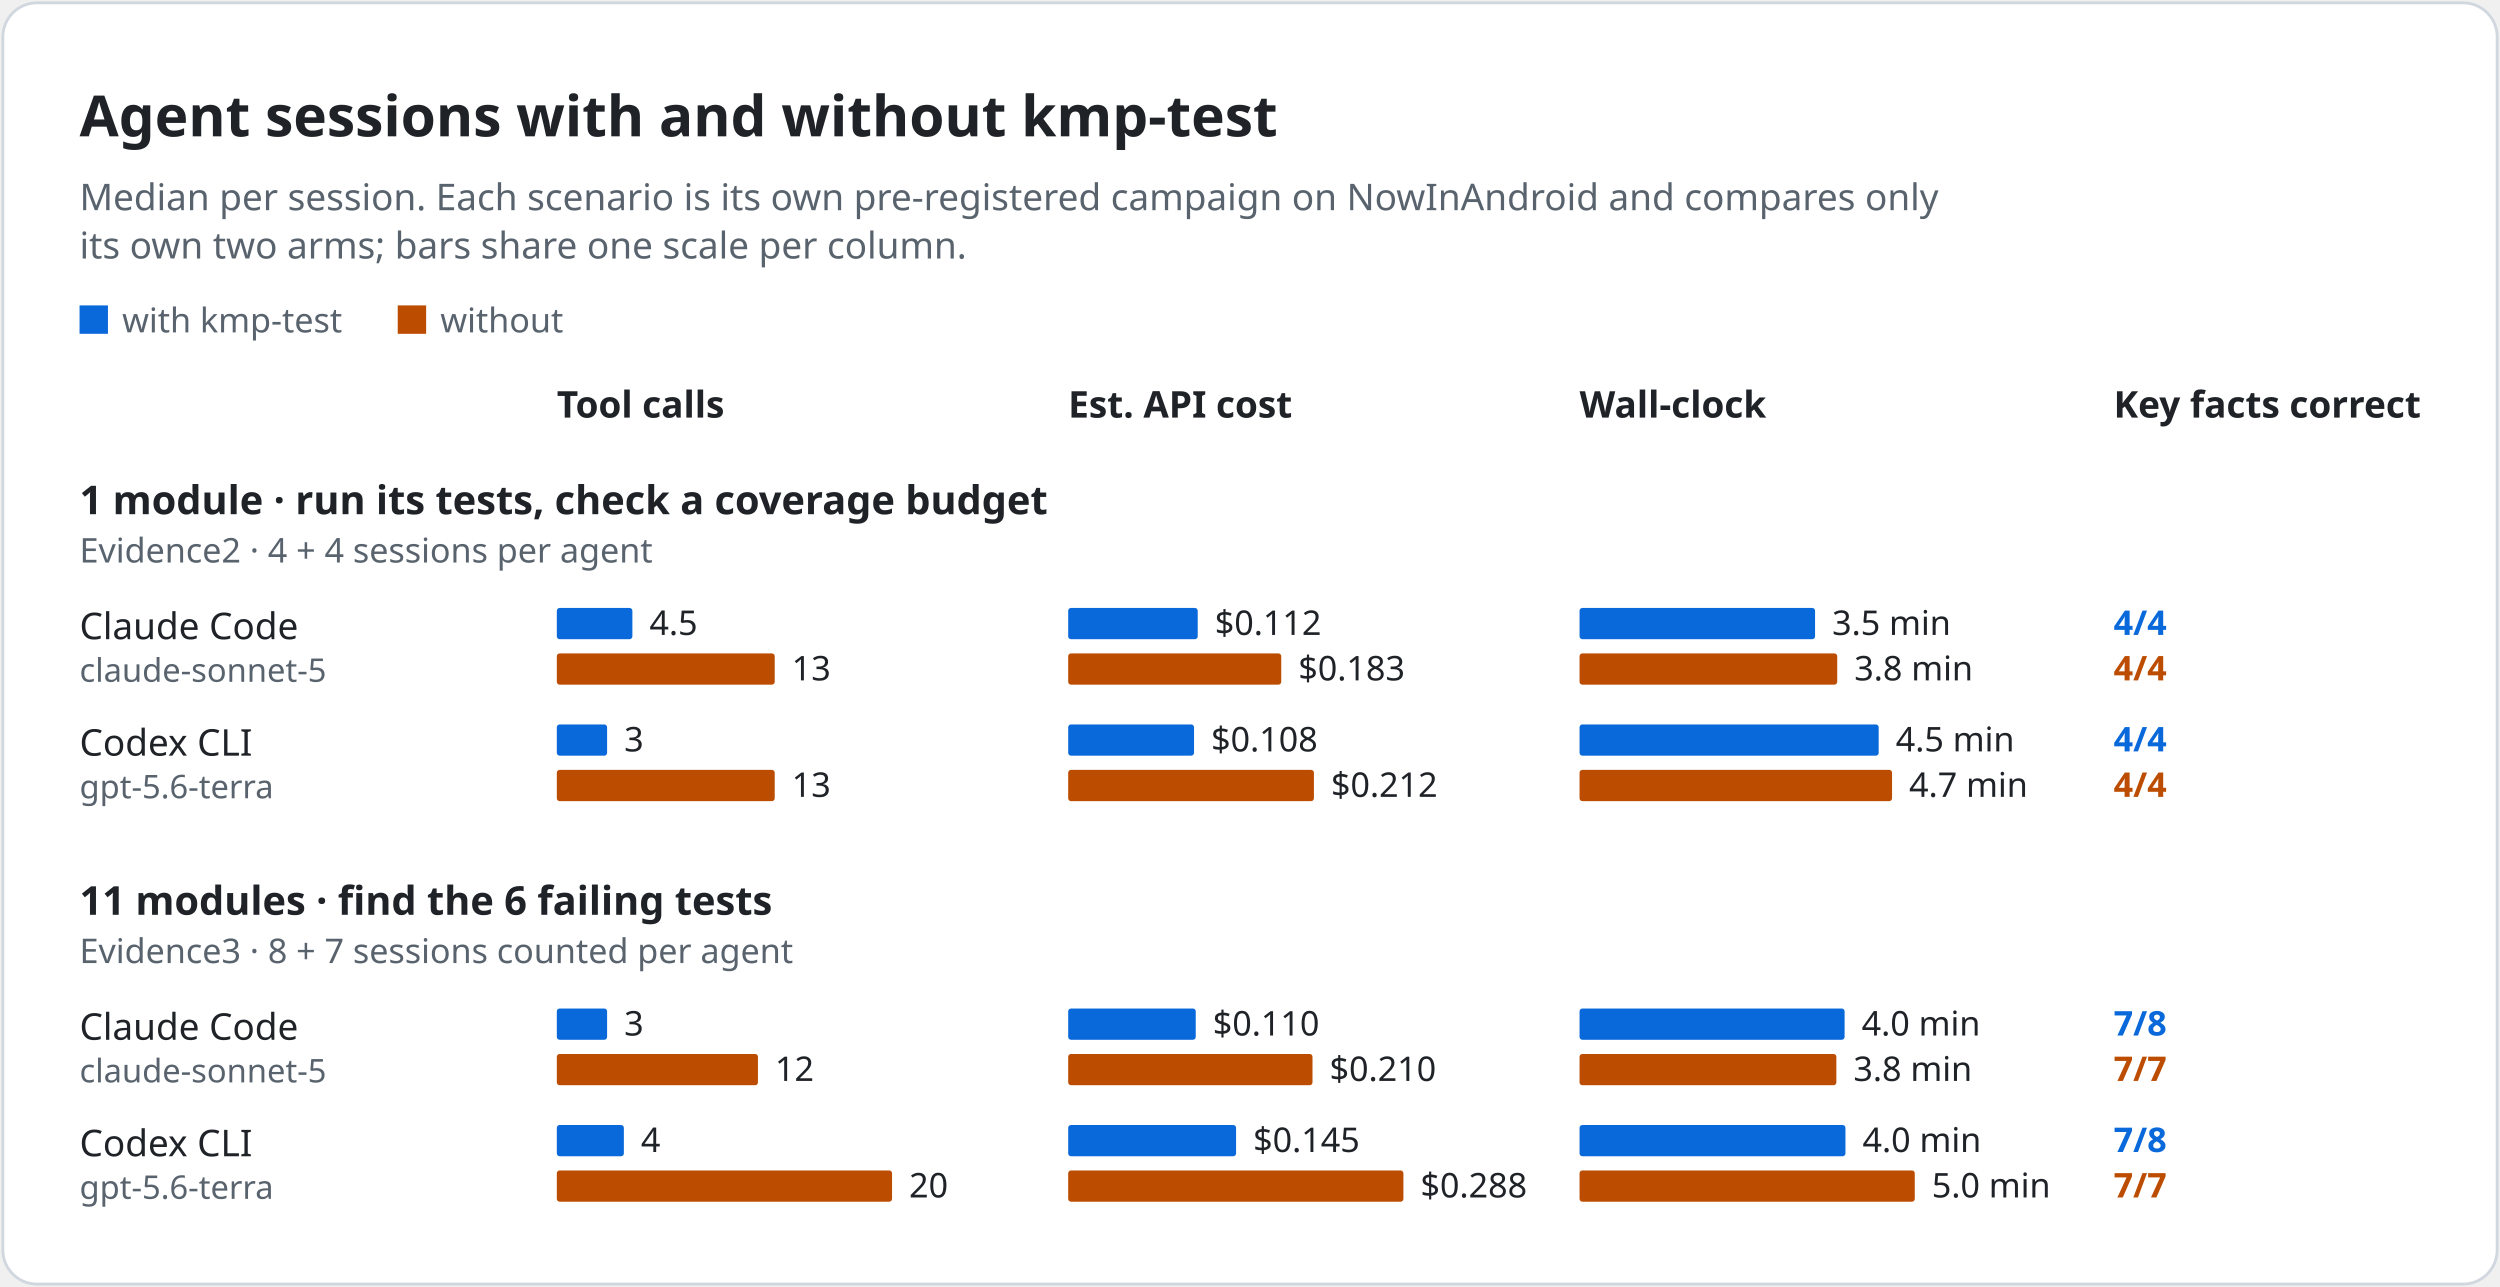
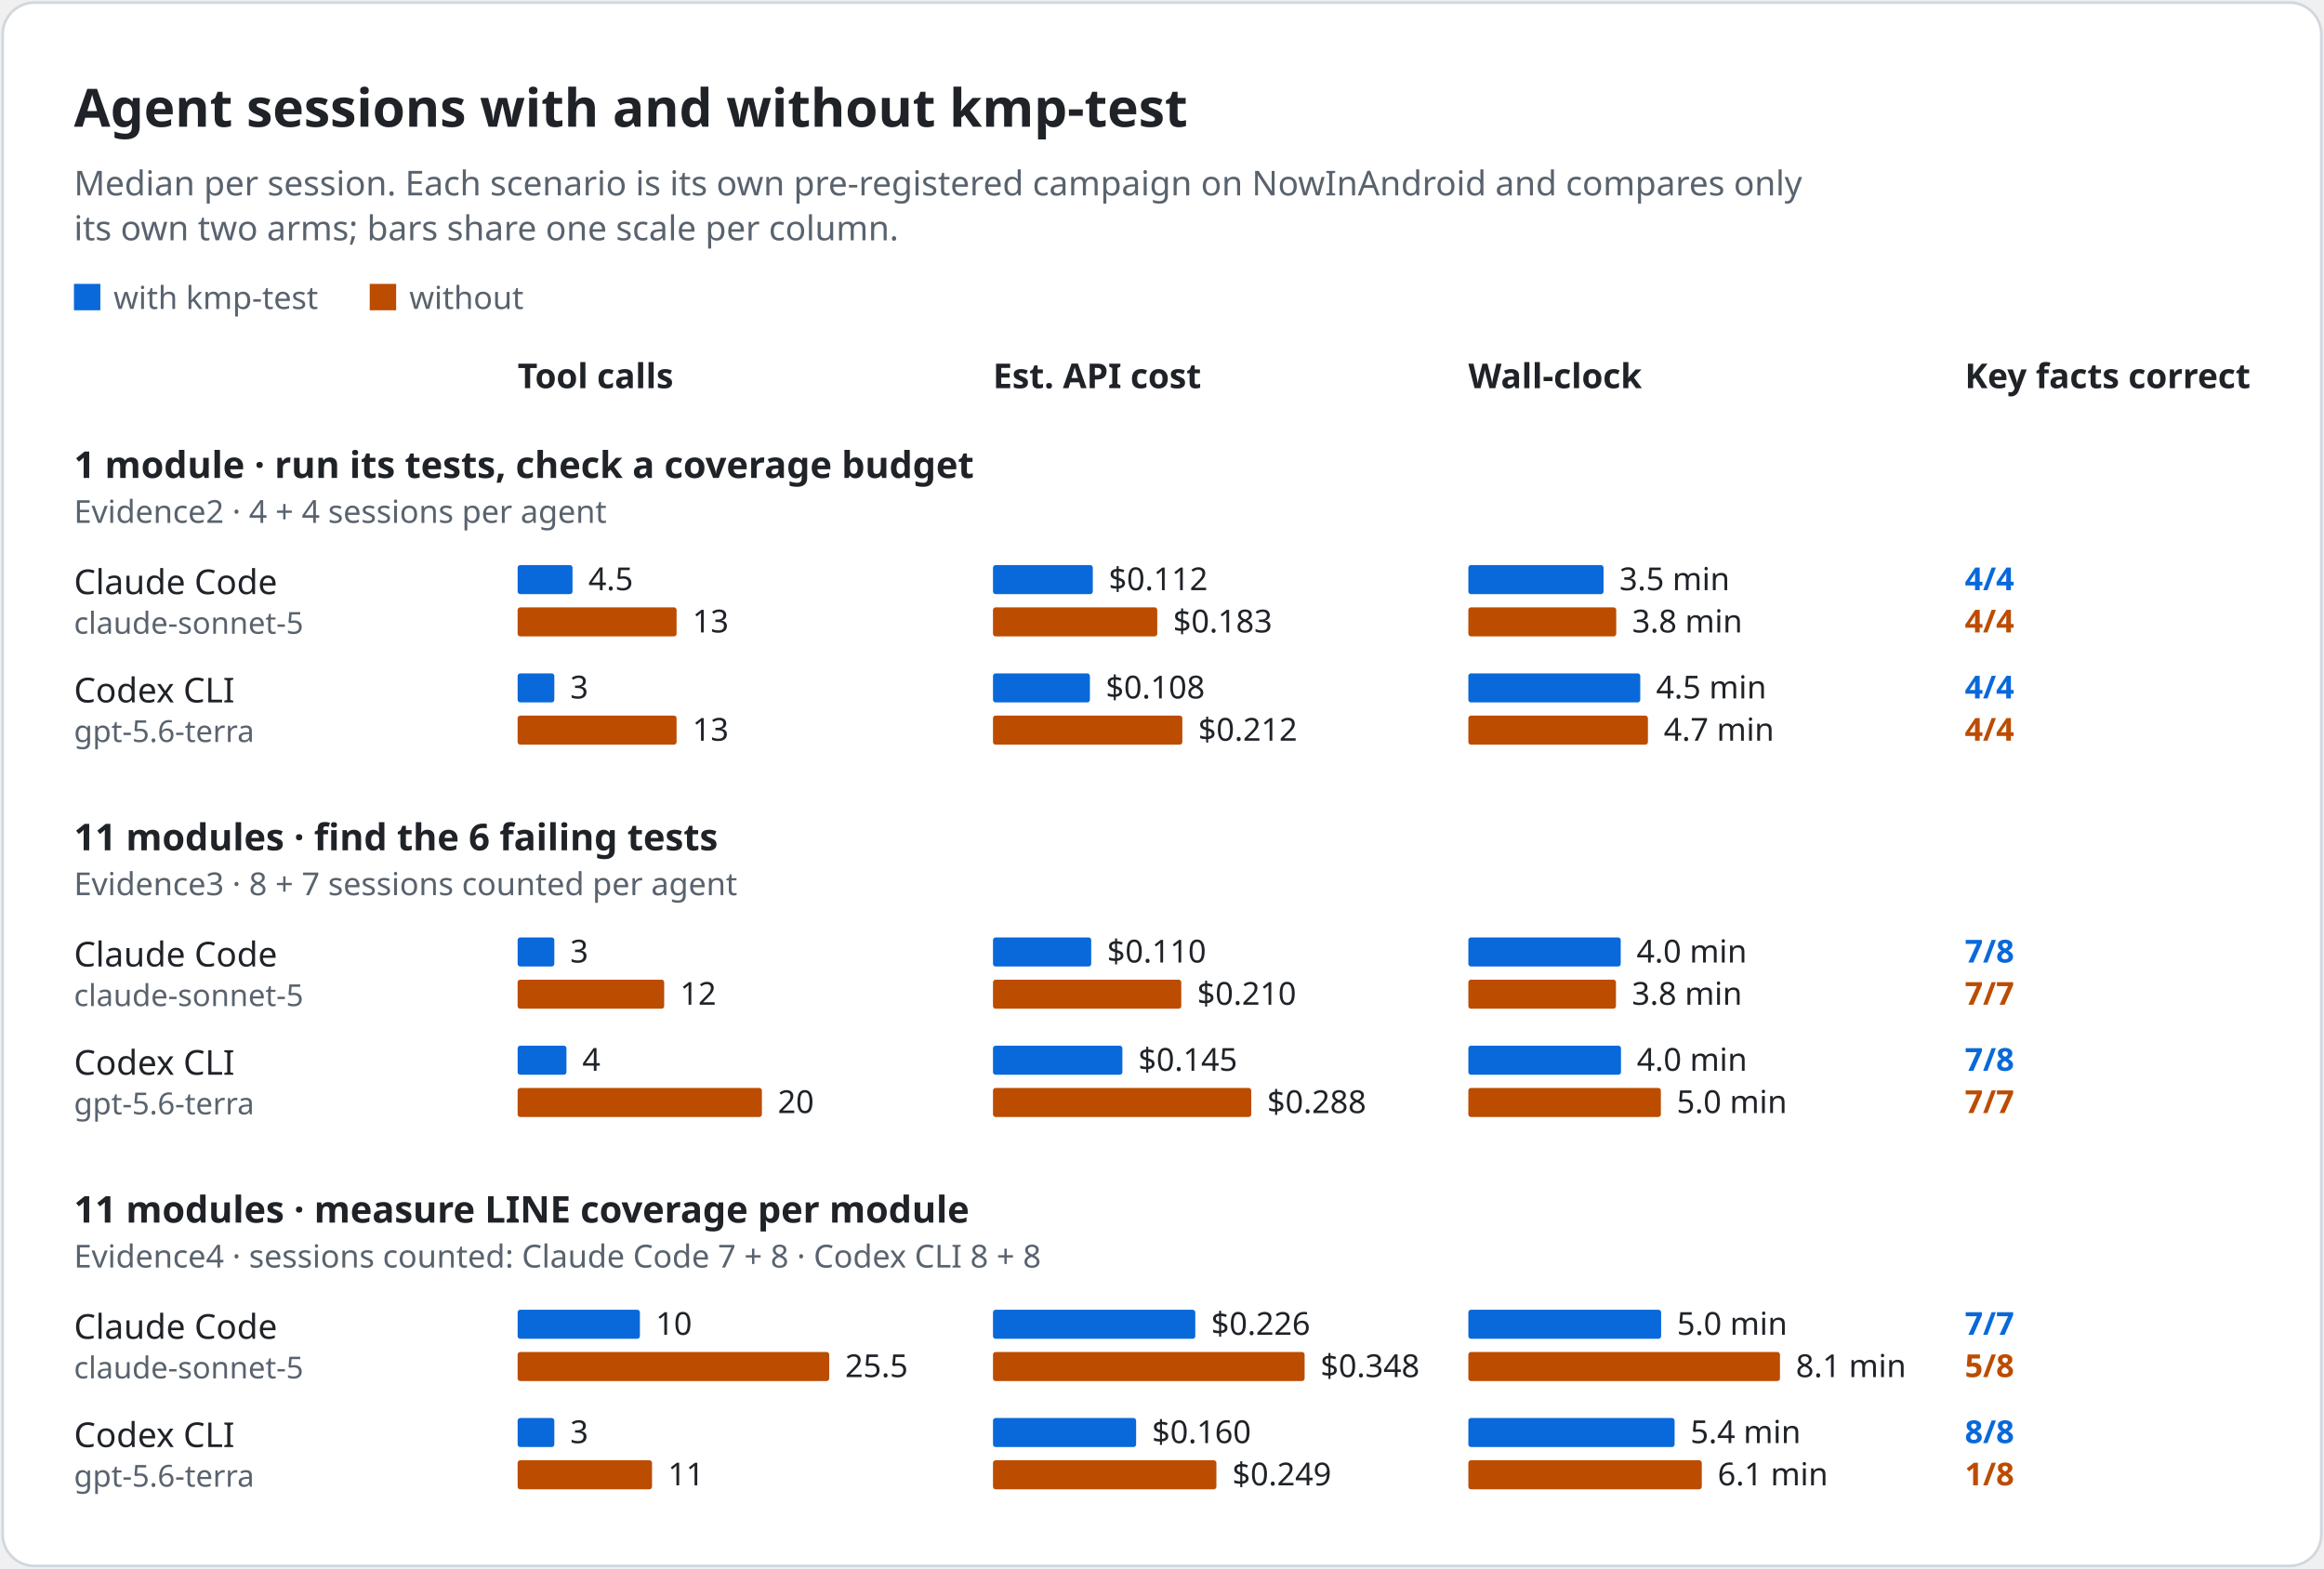
- <svg xmlns="http://www.w3.org/2000/svg" viewBox="0 0 880 453" width="880" height="453" role="img" font-family="-apple-system, BlinkMacSystemFont, 'Segoe UI', 'Noto Sans', Helvetica, Arial, sans-serif">
-   <rect x="1" y="1" width="878" height="451" rx="12" fill="#ffffff" stroke="#d0d7de" stroke-width="1" />
+ <svg xmlns="http://www.w3.org/2000/svg" viewBox="0 0 880 594" width="880" height="594" role="img" font-family="-apple-system, BlinkMacSystemFont, 'Segoe UI', 'Noto Sans', Helvetica, Arial, sans-serif">
+   <rect x="1" y="1" width="878" height="592" rx="12" fill="#ffffff" stroke="#d0d7de" stroke-width="1" />
  <text x="28.0" y="48.0" font-size="20" font-weight="600" fill="#1f2328">Agent sessions with and without kmp-test</text>
  <text x="28.0" y="74.0" font-size="13" font-weight="400" fill="#59636e">Median per session. Each scenario is its own pre-registered campaign on NowInAndroid and compares only</text>
  <text x="28.0" y="91.0" font-size="13" font-weight="400" fill="#59636e">its own two arms; bars share one scale per column.</text>
  <rect x="28.0" y="107.5" width="10.0" height="10" rx="0" fill="#0969da" />
  <text x="43.0" y="117.0" font-size="12" font-weight="400" fill="#59636e">with kmp-test</text>
  <rect x="140.0" y="107.5" width="10.0" height="10" rx="0" fill="#bc4c00" />
  <text x="155.0" y="117.0" font-size="12" font-weight="400" fill="#59636e">without</text>
  <text x="196.0" y="147.0" font-size="13" font-weight="600" fill="#1f2328">Tool calls</text>
  <text x="376.0" y="147.0" font-size="13" font-weight="600" fill="#1f2328">Est. API cost</text>
  <text x="556.0" y="147.0" font-size="13" font-weight="600" fill="#1f2328">Wall-clock</text>
  <text x="744.0" y="147.0" font-size="13" font-weight="600" fill="#1f2328">Key facts correct</text>
  <text x="28.0" y="181.0" font-size="14" font-weight="600" fill="#1f2328">1 module · run its tests, check a coverage budget</text>
  <text x="28.0" y="198.0" font-size="12" font-weight="400" fill="#59636e">Evidence2 · 4 + 4 sessions per agent</text>
  <text x="28.0" y="225.0" font-size="13" font-weight="500" fill="#1f2328">Claude Code</text>
  <text x="28.0" y="240.0" font-size="11.5" font-weight="400" fill="#59636e">claude-sonnet-5</text>
-   <rect x="196.0" y="214.0" width="26.6" height="11" rx="1" fill="#0969da" />
-   <text x="228.6" y="223.5" font-size="12" font-weight="400" fill="#1f2328">4.5</text>
-   <rect x="196.0" y="230.0" width="76.7" height="11" rx="1" fill="#bc4c00" />
-   <text x="278.7" y="239.5" font-size="12" font-weight="400" fill="#1f2328">13</text>
-   <rect x="376.0" y="214.0" width="45.6" height="11" rx="1" fill="#0969da" />
-   <text x="427.6" y="223.5" font-size="12" font-weight="400" fill="#1f2328">$0.112</text>
-   <rect x="376.0" y="230.0" width="75.0" height="11" rx="1" fill="#bc4c00" />
-   <text x="457.0" y="239.5" font-size="12" font-weight="400" fill="#1f2328">$0.183</text>
-   <rect x="556.0" y="214.0" width="82.9" height="11" rx="1" fill="#0969da" />
-   <text x="644.9" y="223.5" font-size="12" font-weight="400" fill="#1f2328">3.5 min</text>
-   <rect x="556.0" y="230.0" width="90.7" height="11" rx="1" fill="#bc4c00" />
-   <text x="652.7" y="239.5" font-size="12" font-weight="400" fill="#1f2328">3.8 min</text>
+   <rect x="196.0" y="214.0" width="20.8" height="11" rx="1" fill="#0969da" />
+   <text x="222.8" y="223.5" font-size="12" font-weight="400" fill="#1f2328">4.5</text>
+   <rect x="196.0" y="230.0" width="60.2" height="11" rx="1" fill="#bc4c00" />
+   <text x="262.2" y="239.5" font-size="12" font-weight="400" fill="#1f2328">13</text>
+   <rect x="376.0" y="214.0" width="37.8" height="11" rx="1" fill="#0969da" />
+   <text x="419.8" y="223.5" font-size="12" font-weight="400" fill="#1f2328">$0.112</text>
+   <rect x="376.0" y="230.0" width="62.2" height="11" rx="1" fill="#bc4c00" />
+   <text x="444.2" y="239.5" font-size="12" font-weight="400" fill="#1f2328">$0.183</text>
+   <rect x="556.0" y="214.0" width="51.2" height="11" rx="1" fill="#0969da" />
+   <text x="613.2" y="223.5" font-size="12" font-weight="400" fill="#1f2328">3.5 min</text>
+   <rect x="556.0" y="230.0" width="56.0" height="11" rx="1" fill="#bc4c00" />
+   <text x="618.0" y="239.5" font-size="12" font-weight="400" fill="#1f2328">3.8 min</text>
  <text x="744.0" y="223.5" font-size="12" font-weight="600" fill="#0969da">4/4</text>
  <text x="744.0" y="239.5" font-size="12" font-weight="600" fill="#bc4c00">4/4</text>
  <text x="28.0" y="266.0" font-size="13" font-weight="500" fill="#1f2328">Codex CLI</text>
  <text x="28.0" y="281.0" font-size="11.5" font-weight="400" fill="#59636e">gpt-5.6-terra</text>
-   <rect x="196.0" y="255.0" width="17.7" height="11" rx="1" fill="#0969da" />
-   <text x="219.7" y="264.5" font-size="12" font-weight="400" fill="#1f2328">3</text>
-   <rect x="196.0" y="271.0" width="76.7" height="11" rx="1" fill="#bc4c00" />
-   <text x="278.7" y="280.5" font-size="12" font-weight="400" fill="#1f2328">13</text>
-   <rect x="376.0" y="255.0" width="44.3" height="11" rx="1" fill="#0969da" />
-   <text x="426.3" y="264.5" font-size="12" font-weight="400" fill="#1f2328">$0.108</text>
-   <rect x="376.0" y="271.0" width="86.5" height="11" rx="1" fill="#bc4c00" />
-   <text x="468.5" y="280.5" font-size="12" font-weight="400" fill="#1f2328">$0.212</text>
-   <rect x="556.0" y="255.0" width="105.3" height="11" rx="1" fill="#0969da" />
-   <text x="667.3" y="264.5" font-size="12" font-weight="400" fill="#1f2328">4.5 min</text>
-   <rect x="556.0" y="271.0" width="110.0" height="11" rx="1" fill="#bc4c00" />
-   <text x="672.0" y="280.5" font-size="12" font-weight="400" fill="#1f2328">4.7 min</text>
+   <rect x="196.0" y="255.0" width="13.9" height="11" rx="1" fill="#0969da" />
+   <text x="215.9" y="264.5" font-size="12" font-weight="400" fill="#1f2328">3</text>
+   <rect x="196.0" y="271.0" width="60.2" height="11" rx="1" fill="#bc4c00" />
+   <text x="262.2" y="280.5" font-size="12" font-weight="400" fill="#1f2328">13</text>
+   <rect x="376.0" y="255.0" width="36.7" height="11" rx="1" fill="#0969da" />
+   <text x="418.7" y="264.5" font-size="12" font-weight="400" fill="#1f2328">$0.108</text>
+   <rect x="376.0" y="271.0" width="71.7" height="11" rx="1" fill="#bc4c00" />
+   <text x="453.7" y="280.5" font-size="12" font-weight="400" fill="#1f2328">$0.212</text>
+   <rect x="556.0" y="255.0" width="65.1" height="11" rx="1" fill="#0969da" />
+   <text x="627.1" y="264.5" font-size="12" font-weight="400" fill="#1f2328">4.5 min</text>
+   <rect x="556.0" y="271.0" width="68.0" height="11" rx="1" fill="#bc4c00" />
+   <text x="630.0" y="280.5" font-size="12" font-weight="400" fill="#1f2328">4.7 min</text>
  <text x="744.0" y="264.5" font-size="12" font-weight="600" fill="#0969da">4/4</text>
  <text x="744.0" y="280.5" font-size="12" font-weight="600" fill="#bc4c00">4/4</text>
  <text x="28.0" y="322.0" font-size="14" font-weight="600" fill="#1f2328">11 modules · find the 6 failing tests</text>
  <text x="28.0" y="339.0" font-size="12" font-weight="400" fill="#59636e">Evidence3 · 8 + 7 sessions counted per agent</text>
  <text x="28.0" y="366.0" font-size="13" font-weight="500" fill="#1f2328">Claude Code</text>
  <text x="28.0" y="381.0" font-size="11.5" font-weight="400" fill="#59636e">claude-sonnet-5</text>
-   <rect x="196.0" y="355.0" width="17.7" height="11" rx="1" fill="#0969da" />
-   <text x="219.7" y="364.5" font-size="12" font-weight="400" fill="#1f2328">3</text>
-   <rect x="196.0" y="371.0" width="70.8" height="11" rx="1" fill="#bc4c00" />
-   <text x="272.8" y="380.5" font-size="12" font-weight="400" fill="#1f2328">12</text>
-   <rect x="376.0" y="355.0" width="44.9" height="11" rx="1" fill="#0969da" />
-   <text x="426.9" y="364.5" font-size="12" font-weight="400" fill="#1f2328">$0.110</text>
-   <rect x="376.0" y="371.0" width="86.0" height="11" rx="1" fill="#bc4c00" />
-   <text x="468.0" y="380.5" font-size="12" font-weight="400" fill="#1f2328">$0.210</text>
-   <rect x="556.0" y="355.0" width="93.3" height="11" rx="1" fill="#0969da" />
-   <text x="655.3" y="364.5" font-size="12" font-weight="400" fill="#1f2328">4.0 min</text>
-   <rect x="556.0" y="371.0" width="90.4" height="11" rx="1" fill="#bc4c00" />
-   <text x="652.4" y="380.5" font-size="12" font-weight="400" fill="#1f2328">3.8 min</text>
+   <rect x="196.0" y="355.0" width="13.9" height="11" rx="1" fill="#0969da" />
+   <text x="215.9" y="364.5" font-size="12" font-weight="400" fill="#1f2328">3</text>
+   <rect x="196.0" y="371.0" width="55.5" height="11" rx="1" fill="#bc4c00" />
+   <text x="257.5" y="380.5" font-size="12" font-weight="400" fill="#1f2328">12</text>
+   <rect x="376.0" y="355.0" width="37.2" height="11" rx="1" fill="#0969da" />
+   <text x="419.2" y="364.5" font-size="12" font-weight="400" fill="#1f2328">$0.110</text>
+   <rect x="376.0" y="371.0" width="71.3" height="11" rx="1" fill="#bc4c00" />
+   <text x="453.3" y="380.5" font-size="12" font-weight="400" fill="#1f2328">$0.210</text>
+   <rect x="556.0" y="355.0" width="57.7" height="11" rx="1" fill="#0969da" />
+   <text x="619.7" y="364.5" font-size="12" font-weight="400" fill="#1f2328">4.0 min</text>
+   <rect x="556.0" y="371.0" width="55.9" height="11" rx="1" fill="#bc4c00" />
+   <text x="617.9" y="380.5" font-size="12" font-weight="400" fill="#1f2328">3.8 min</text>
  <text x="744.0" y="364.5" font-size="12" font-weight="600" fill="#0969da">7/8</text>
  <text x="744.0" y="380.5" font-size="12" font-weight="600" fill="#bc4c00">7/7</text>
  <text x="28.0" y="407.0" font-size="13" font-weight="500" fill="#1f2328">Codex CLI</text>
  <text x="28.0" y="422.0" font-size="11.5" font-weight="400" fill="#59636e">gpt-5.6-terra</text>
-   <rect x="196.0" y="396.0" width="23.6" height="11" rx="1" fill="#0969da" />
-   <text x="225.6" y="405.5" font-size="12" font-weight="400" fill="#1f2328">4</text>
-   <rect x="196.0" y="412.0" width="118.0" height="11" rx="1" fill="#bc4c00" />
-   <text x="320.0" y="421.5" font-size="12" font-weight="400" fill="#1f2328">20</text>
-   <rect x="376.0" y="396.0" width="59.1" height="11" rx="1" fill="#0969da" />
-   <text x="441.1" y="405.5" font-size="12" font-weight="400" fill="#1f2328">$0.145</text>
-   <rect x="376.0" y="412.0" width="118.0" height="11" rx="1" fill="#bc4c00" />
-   <text x="500.0" y="421.5" font-size="12" font-weight="400" fill="#1f2328">$0.288</text>
-   <rect x="556.0" y="396.0" width="93.6" height="11" rx="1" fill="#0969da" />
-   <text x="655.6" y="405.5" font-size="12" font-weight="400" fill="#1f2328">4.0 min</text>
-   <rect x="556.0" y="412.0" width="118.0" height="11" rx="1" fill="#bc4c00" />
-   <text x="680.0" y="421.5" font-size="12" font-weight="400" fill="#1f2328">5.0 min</text>
+   <rect x="196.0" y="396.0" width="18.5" height="11" rx="1" fill="#0969da" />
+   <text x="220.5" y="405.5" font-size="12" font-weight="400" fill="#1f2328">4</text>
+   <rect x="196.0" y="412.0" width="92.5" height="11" rx="1" fill="#bc4c00" />
+   <text x="294.5" y="421.5" font-size="12" font-weight="400" fill="#1f2328">20</text>
+   <rect x="376.0" y="396.0" width="49.0" height="11" rx="1" fill="#0969da" />
+   <text x="431.0" y="405.5" font-size="12" font-weight="400" fill="#1f2328">$0.145</text>
+   <rect x="376.0" y="412.0" width="97.8" height="11" rx="1" fill="#bc4c00" />
+   <text x="479.8" y="421.5" font-size="12" font-weight="400" fill="#1f2328">$0.288</text>
+   <rect x="556.0" y="396.0" width="57.8" height="11" rx="1" fill="#0969da" />
+   <text x="619.8" y="405.5" font-size="12" font-weight="400" fill="#1f2328">4.0 min</text>
+   <rect x="556.0" y="412.0" width="72.9" height="11" rx="1" fill="#bc4c00" />
+   <text x="634.9" y="421.5" font-size="12" font-weight="400" fill="#1f2328">5.0 min</text>
  <text x="744.0" y="405.5" font-size="12" font-weight="600" fill="#0969da">7/8</text>
  <text x="744.0" y="421.5" font-size="12" font-weight="600" fill="#bc4c00">7/7</text>
+   <text x="28.0" y="463.0" font-size="14" font-weight="600" fill="#1f2328">11 modules · measure LINE coverage per module</text>
+   <text x="28.0" y="480.0" font-size="12" font-weight="400" fill="#59636e">Evidence4 · sessions counted: Claude Code 7 + 8 · Codex CLI 8 + 8</text>
+   <text x="28.0" y="507.0" font-size="13" font-weight="500" fill="#1f2328">Claude Code</text>
+   <text x="28.0" y="522.0" font-size="11.5" font-weight="400" fill="#59636e">claude-sonnet-5</text>
+   <rect x="196.0" y="496.0" width="46.3" height="11" rx="1" fill="#0969da" />
+   <text x="248.3" y="505.5" font-size="12" font-weight="400" fill="#1f2328">10</text>
+   <rect x="196.0" y="512.0" width="118.0" height="11" rx="1" fill="#bc4c00" />
+   <text x="320.0" y="521.5" font-size="12" font-weight="400" fill="#1f2328">25.5</text>
+   <rect x="376.0" y="496.0" width="76.6" height="11" rx="1" fill="#0969da" />
+   <text x="458.6" y="505.5" font-size="12" font-weight="400" fill="#1f2328">$0.226</text>
+   <rect x="376.0" y="512.0" width="118.0" height="11" rx="1" fill="#bc4c00" />
+   <text x="500.0" y="521.5" font-size="12" font-weight="400" fill="#1f2328">$0.348</text>
+   <rect x="556.0" y="496.0" width="73.0" height="11" rx="1" fill="#0969da" />
+   <text x="635.0" y="505.5" font-size="12" font-weight="400" fill="#1f2328">5.0 min</text>
+   <rect x="556.0" y="512.0" width="118.0" height="11" rx="1" fill="#bc4c00" />
+   <text x="680.0" y="521.5" font-size="12" font-weight="400" fill="#1f2328">8.1 min</text>
+   <text x="744.0" y="505.5" font-size="12" font-weight="600" fill="#0969da">7/7</text>
+   <text x="744.0" y="521.5" font-size="12" font-weight="600" fill="#bc4c00">5/8</text>
+   <text x="28.0" y="548.0" font-size="13" font-weight="500" fill="#1f2328">Codex CLI</text>
+   <text x="28.0" y="563.0" font-size="11.5" font-weight="400" fill="#59636e">gpt-5.6-terra</text>
+   <rect x="196.0" y="537.0" width="13.9" height="11" rx="1" fill="#0969da" />
+   <text x="215.9" y="546.5" font-size="12" font-weight="400" fill="#1f2328">3</text>
+   <rect x="196.0" y="553.0" width="50.9" height="11" rx="1" fill="#bc4c00" />
+   <text x="252.9" y="562.5" font-size="12" font-weight="400" fill="#1f2328">11</text>
+   <rect x="376.0" y="537.0" width="54.2" height="11" rx="1" fill="#0969da" />
+   <text x="436.2" y="546.5" font-size="12" font-weight="400" fill="#1f2328">$0.160</text>
+   <rect x="376.0" y="553.0" width="84.6" height="11" rx="1" fill="#bc4c00" />
+   <text x="466.6" y="562.5" font-size="12" font-weight="400" fill="#1f2328">$0.249</text>
+   <rect x="556.0" y="537.0" width="78.1" height="11" rx="1" fill="#0969da" />
+   <text x="640.1" y="546.5" font-size="12" font-weight="400" fill="#1f2328">5.4 min</text>
+   <rect x="556.0" y="553.0" width="88.4" height="11" rx="1" fill="#bc4c00" />
+   <text x="650.4" y="562.5" font-size="12" font-weight="400" fill="#1f2328">6.1 min</text>
+   <text x="744.0" y="546.5" font-size="12" font-weight="600" fill="#0969da">8/8</text>
+   <text x="744.0" y="562.5" font-size="12" font-weight="600" fill="#bc4c00">1/8</text>
</svg>
